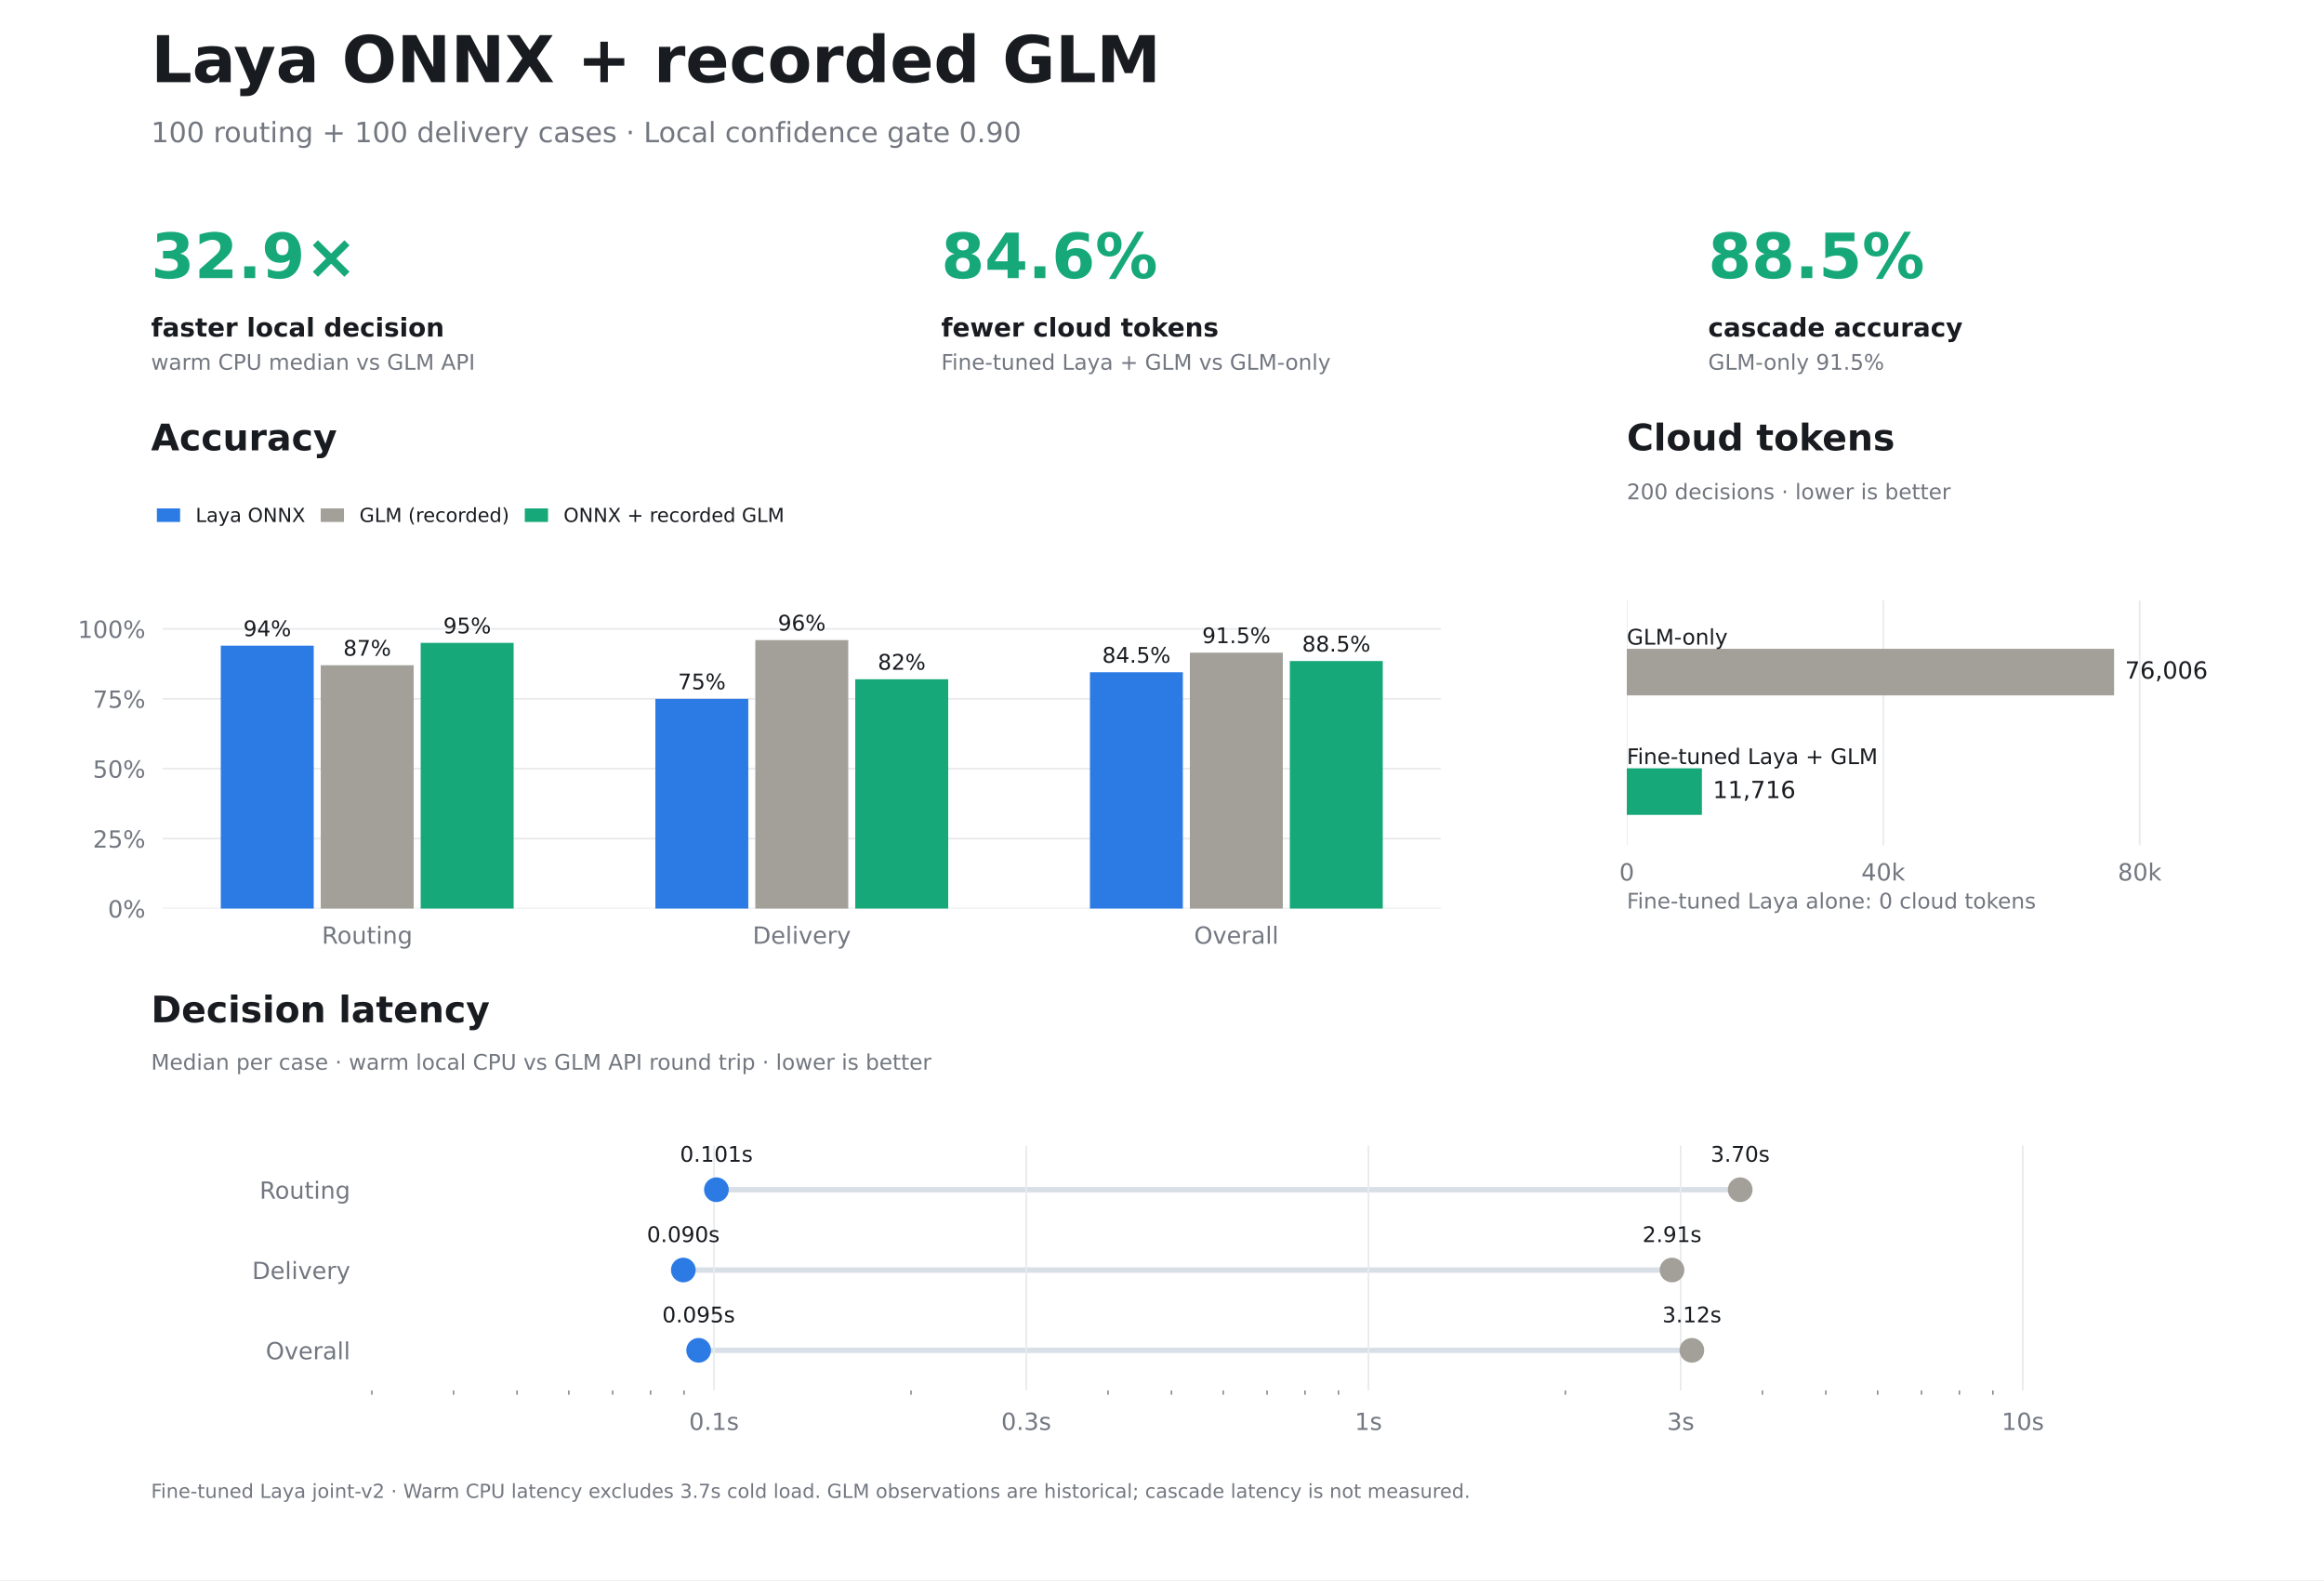
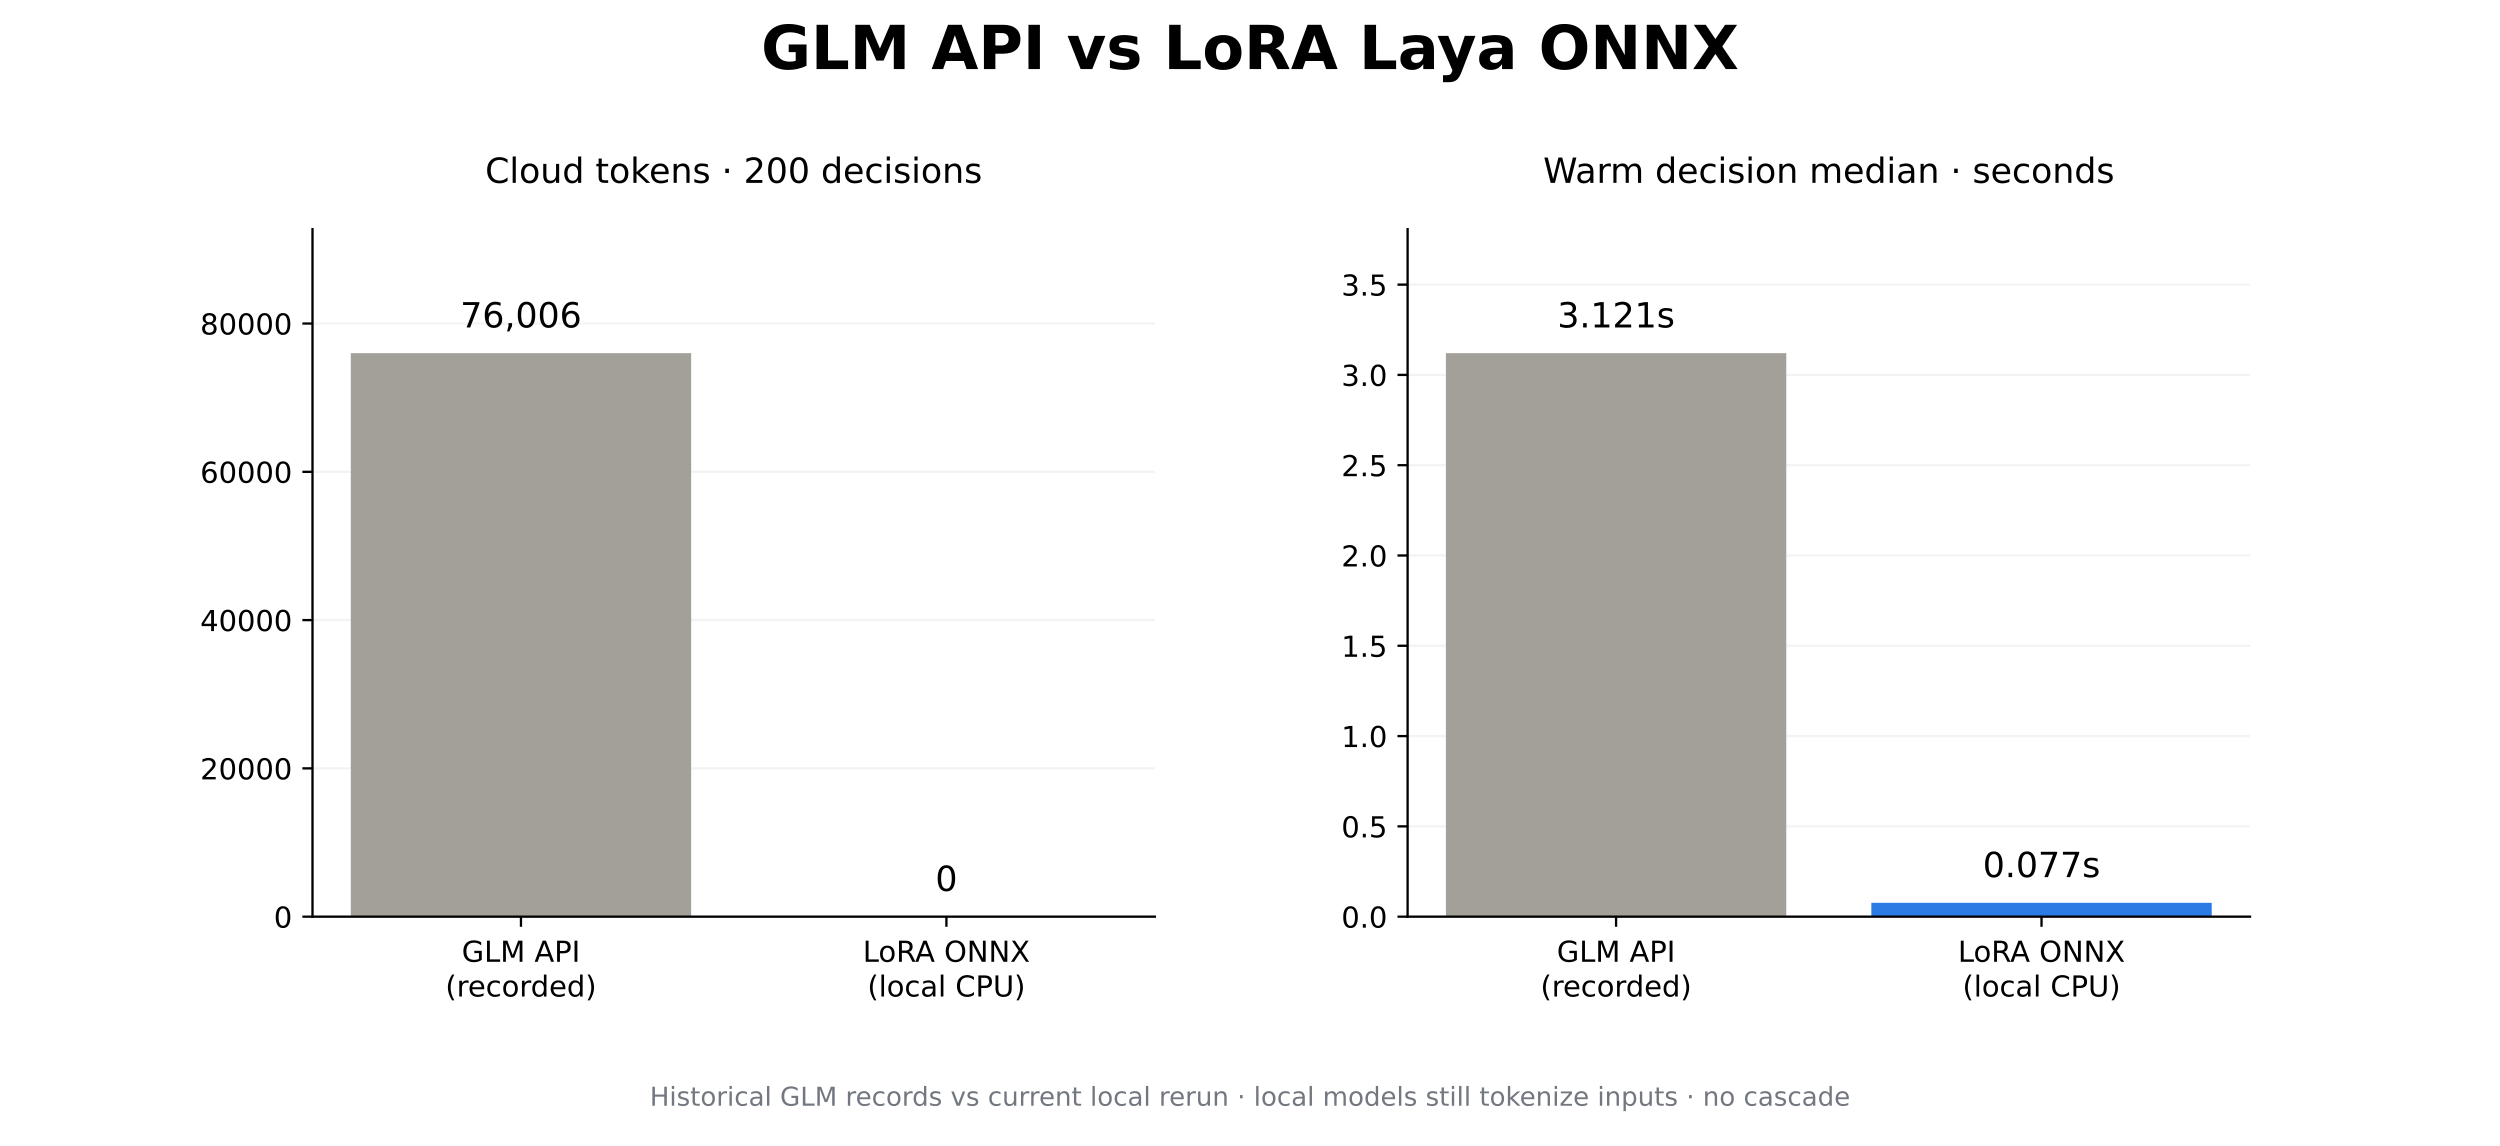
- <svg xmlns="http://www.w3.org/2000/svg" xmlns:xlink="http://www.w3.org/1999/xlink" width="1080pt" height="734.4pt" viewBox="0 0 1080 734.4" version="1.1">
+ <svg xmlns="http://www.w3.org/2000/svg" xmlns:xlink="http://www.w3.org/1999/xlink" width="864pt" height="396pt" viewBox="0 0 864 396" version="1.1">
  <defs>
    <style type="text/css">*{stroke-linejoin: round; stroke-linecap: butt}</style>
  </defs>
  <g id="figure_1">
    <g id="patch_1">
-       <path d="M 0 734.4 L 1080 734.4 L 1080 0 L 0 0 z " style="fill: #ffffff" />
+       <path d="M 0 396 L 864 396 L 864 0 L 0 0 z " style="fill: #ffffff" />
    </g>
    <g id="axes_1">
      <g id="patch_2">
-         <path d="M 75.6 422.28 L 669.6 422.28 L 669.6 275.4 L 75.6 275.4 z " style="fill: #ffffff" />
+         <path d="M 108 316.8 L 399.13 316.8 L 399.13 79.2 L 108 79.2 z " style="fill: #ffffff" />
      </g>
      <g id="matplotlib.axis_1">
        <g id="xtick_1">
-           <g id="line2d_1" />
+           <g id="line2d_1">
+             <defs>
+               <path id="m465a21d53e" d="M 0 0 L 0 3.5 " style="stroke: #000000; stroke-width: 0.8" />
+             </defs>
+             <g>
+               <use xlink:href="#m465a21d53e" x="180.047" y="316.8" style="stroke: #000000; stroke-width: 0.8" />
+             </g>
+           </g>
          <g id="text_1">
-             <text style="font-size: 11px; font-family: 'DejaVu Sans'; text-anchor: middle; fill: #727780" x="170.648" y="438.638" transform="rotate(-0 170.6478 438.6383)">Routing</text>
+             <text style="font-size: 10px; font-family: 'DejaVu Sans'" transform="translate(159.574 332.3986)">GLM API</text>
+             <text style="font-size: 10px; font-family: 'DejaVu Sans'" transform="translate(153.9224 344.4014)">(recorded)</text>
          </g>
        </g>
        <g id="xtick_2">
-           <g id="line2d_2" />
+           <g id="line2d_2">
+             <g>
+               <use xlink:href="#m465a21d53e" x="327.083" y="316.8" style="stroke: #000000; stroke-width: 0.8" />
+             </g>
+           </g>
          <g id="text_2">
-             <text style="font-size: 11px; font-family: 'DejaVu Sans'; text-anchor: middle; fill: #727780" x="372.6" y="438.638" transform="rotate(-0 372.6 438.6383)">Delivery</text>
-           </g>
-         </g>
-         <g id="xtick_3">
-           <g id="line2d_3" />
-           <g id="text_3">
-             <text style="font-size: 11px; font-family: 'DejaVu Sans'; text-anchor: middle; fill: #727780" x="574.552" y="438.638" transform="rotate(-0 574.5522 438.6383)">Overall</text>
+             <text style="font-size: 10px; font-family: 'DejaVu Sans'" transform="translate(298.2018 332.3986)">LoRA ONNX</text>
+             <text style="font-size: 10px; font-family: 'DejaVu Sans'" transform="translate(299.776 344.4014)">(local CPU)</text>
          </g>
        </g>
      </g>
      <g id="matplotlib.axis_2">
        <g id="ytick_1">
+           <g id="line2d_3">
+             <path d="M 108 316.8 L 399.13 316.8 " clip-path="url(#p39b0b3ec32)" style="fill: none; stroke: #b0b0b0; stroke-opacity: 0.15; stroke-width: 0.8; stroke-linecap: square" />
+           </g>
          <g id="line2d_4">
-             <path d="M 75.6 422.28 L 669.6 422.28 " clip-path="url(#p3d84e8bb88)" style="fill: none; stroke: #e9eaec; stroke-width: 0.8; stroke-linecap: square" />
-           </g>
-           <g id="line2d_5" />
+             <defs>
+               <path id="m69bb79d78b" d="M 0 0 L -3.5 0 " style="stroke: #000000; stroke-width: 0.8" />
+             </defs>
+             <g>
+               <use xlink:href="#m69bb79d78b" x="108" y="316.8" style="stroke: #000000; stroke-width: 0.8" />
+             </g>
+           </g>
+           <g id="text_3">
+             <text style="font-size: 10px; font-family: 'DejaVu Sans'; text-anchor: end" x="101" y="320.599" transform="rotate(-0 101 320.5988)">0</text>
+           </g>
+         </g>
+         <g id="ytick_2">
+           <g id="line2d_5">
+             <path d="M 108 265.553 L 399.13 265.553 " clip-path="url(#p39b0b3ec32)" style="fill: none; stroke: #b0b0b0; stroke-opacity: 0.15; stroke-width: 0.8; stroke-linecap: square" />
+           </g>
+           <g id="line2d_6">
+             <g>
+               <use xlink:href="#m69bb79d78b" x="108" y="265.553" style="stroke: #000000; stroke-width: 0.8" />
+             </g>
+           </g>
          <g id="text_4">
-             <text style="font-size: 11px; font-family: 'DejaVu Sans'; text-anchor: end; fill: #727780" x="67.6" y="426.459" transform="rotate(-0 67.6 426.4591)">0%</text>
-           </g>
-         </g>
-         <g id="ytick_2">
-           <g id="line2d_6">
-             <path d="M 75.6 389.784 L 669.6 389.784 " clip-path="url(#p3d84e8bb88)" style="fill: none; stroke: #e9eaec; stroke-width: 0.8; stroke-linecap: square" />
-           </g>
-           <g id="line2d_7" />
+             <text style="font-size: 10px; font-family: 'DejaVu Sans'; text-anchor: end" x="101" y="269.352" transform="rotate(-0 101 269.3518)">20000</text>
+           </g>
+         </g>
+         <g id="ytick_3">
+           <g id="line2d_7">
+             <path d="M 108 214.306 L 399.13 214.306 " clip-path="url(#p39b0b3ec32)" style="fill: none; stroke: #b0b0b0; stroke-opacity: 0.15; stroke-width: 0.8; stroke-linecap: square" />
+           </g>
+           <g id="line2d_8">
+             <g>
+               <use xlink:href="#m69bb79d78b" x="108" y="214.306" style="stroke: #000000; stroke-width: 0.8" />
+             </g>
+           </g>
          <g id="text_5">
-             <text style="font-size: 11px; font-family: 'DejaVu Sans'; text-anchor: end; fill: #727780" x="67.6" y="393.964" transform="rotate(-0 67.6 393.9636)">25%</text>
-           </g>
-         </g>
-         <g id="ytick_3">
-           <g id="line2d_8">
-             <path d="M 75.6 357.289 L 669.6 357.289 " clip-path="url(#p3d84e8bb88)" style="fill: none; stroke: #e9eaec; stroke-width: 0.8; stroke-linecap: square" />
-           </g>
-           <g id="line2d_9" />
+             <text style="font-size: 10px; font-family: 'DejaVu Sans'; text-anchor: end" x="101" y="218.105" transform="rotate(-0 101 218.1048)">40000</text>
+           </g>
+         </g>
+         <g id="ytick_4">
+           <g id="line2d_9">
+             <path d="M 108 163.059 L 399.13 163.059 " clip-path="url(#p39b0b3ec32)" style="fill: none; stroke: #b0b0b0; stroke-opacity: 0.15; stroke-width: 0.8; stroke-linecap: square" />
+           </g>
+           <g id="line2d_10">
+             <g>
+               <use xlink:href="#m69bb79d78b" x="108" y="163.059" style="stroke: #000000; stroke-width: 0.8" />
+             </g>
+           </g>
          <g id="text_6">
-             <text style="font-size: 11px; font-family: 'DejaVu Sans'; text-anchor: end; fill: #727780" x="67.6" y="361.468" transform="rotate(-0 67.6 361.468)">50%</text>
-           </g>
-         </g>
-         <g id="ytick_4">
-           <g id="line2d_10">
-             <path d="M 75.6 324.793 L 669.6 324.793 " clip-path="url(#p3d84e8bb88)" style="fill: none; stroke: #e9eaec; stroke-width: 0.8; stroke-linecap: square" />
-           </g>
-           <g id="line2d_11" />
+             <text style="font-size: 10px; font-family: 'DejaVu Sans'; text-anchor: end" x="101" y="166.858" transform="rotate(-0 101 166.8577)">60000</text>
+           </g>
+         </g>
+         <g id="ytick_5">
+           <g id="line2d_11">
+             <path d="M 108 111.812 L 399.13 111.812 " clip-path="url(#p39b0b3ec32)" style="fill: none; stroke: #b0b0b0; stroke-opacity: 0.15; stroke-width: 0.8; stroke-linecap: square" />
+           </g>
+           <g id="line2d_12">
+             <g>
+               <use xlink:href="#m69bb79d78b" x="108" y="111.812" style="stroke: #000000; stroke-width: 0.8" />
+             </g>
+           </g>
          <g id="text_7">
-             <text style="font-size: 11px; font-family: 'DejaVu Sans'; text-anchor: end; fill: #727780" x="67.6" y="328.972" transform="rotate(-0 67.6 328.9724)">75%</text>
-           </g>
-         </g>
-         <g id="ytick_5">
-           <g id="line2d_12">
-             <path d="M 75.6 292.298 L 669.6 292.298 " clip-path="url(#p3d84e8bb88)" style="fill: none; stroke: #e9eaec; stroke-width: 0.8; stroke-linecap: square" />
-           </g>
-           <g id="line2d_13" />
-           <g id="text_8">
-             <text style="font-size: 11px; font-family: 'DejaVu Sans'; text-anchor: end; fill: #727780" x="67.6" y="296.477" transform="rotate(-0 67.6 296.4768)">100%</text>
+             <text style="font-size: 10px; font-family: 'DejaVu Sans'; text-anchor: end" x="101" y="115.611" transform="rotate(-0 101 115.6107)">80000</text>
          </g>
        </g>
      </g>
      <g id="patch_3">
-         <path d="M 102.6 422.28 L 145.798 422.28 L 145.798 300.097 L 102.6 300.097 z " clip-path="url(#p3d84e8bb88)" style="fill: #2c7be5" />
+         <path d="M 121.233 316.8 L 238.862 316.8 L 238.862 122.046 L 121.233 122.046 z " clip-path="url(#p39b0b3ec32)" style="fill: #a3a09a" />
      </g>
      <g id="patch_4">
-         <path d="M 304.552 422.28 L 347.75 422.28 L 347.75 324.793 L 304.552 324.793 z " clip-path="url(#p3d84e8bb88)" style="fill: #2c7be5" />
+         <path d="M 268.269 316.8 L 385.897 316.8 L 385.897 316.8 L 268.269 316.8 z " clip-path="url(#p39b0b3ec32)" style="fill: #2c7be5" />
      </g>
      <g id="patch_5">
-         <path d="M 506.504 422.28 L 549.702 422.28 L 549.702 312.445 L 506.504 312.445 z " clip-path="url(#p3d84e8bb88)" style="fill: #2c7be5" />
+         <path d="M 108 316.8 L 108 79.2 " style="fill: none; stroke: #000000; stroke-width: 0.8; stroke-linejoin: miter; stroke-linecap: square" />
+       </g>
+       <g id="patch_6">
+         <path d="M 108 316.8 L 399.13 316.8 " style="fill: none; stroke: #000000; stroke-width: 0.8; stroke-linejoin: miter; stroke-linecap: square" />
+       </g>
+       <g id="text_8">
+         <text style="font-size: 12px; font-family: 'DejaVu Sans'; text-anchor: middle" x="180.047" y="113.163" transform="rotate(-0 180.0474 113.1631)">76,006</text>
      </g>
      <g id="text_9">
-         <text style="font-size: 10px; font-family: 'DejaVu Sans'; text-anchor: middle; fill: #181b20" x="124.199" y="295.677" transform="rotate(-0 124.1988 295.6773)">94%</text>
+         <text style="font-size: 12px; font-family: 'DejaVu Sans'; text-anchor: middle" x="327.083" y="307.917" transform="rotate(-0 327.083 307.9172)">0</text>
      </g>
      <g id="text_10">
-         <text style="font-size: 10px; font-family: 'DejaVu Sans'; text-anchor: middle; fill: #181b20" x="326.151" y="320.374" transform="rotate(-0 326.151 320.3739)">75%</text>
-       </g>
-       <g id="text_11">
-         <text style="font-size: 10px; font-family: 'DejaVu Sans'; text-anchor: middle; fill: #181b20" x="528.103" y="308.026" transform="rotate(-0 528.1032 308.0256)">84.5%</text>
-       </g>
-       <g id="patch_6">
-         <path d="M 149.049 422.28 L 192.247 422.28 L 192.247 309.195 L 149.049 309.195 z " clip-path="url(#p3d84e8bb88)" style="fill: #a3a09a" />
-       </g>
+         <text style="font-size: 12px; font-family: 'DejaVu Sans'; text-anchor: middle" x="253.565" y="63.2" transform="rotate(-0 253.5652 63.2)">Cloud tokens · 200 decisions</text>
+       </g>
+     </g>
+     <g id="axes_2">
      <g id="patch_7">
-         <path d="M 351.001 422.28 L 394.199 422.28 L 394.199 297.497 L 351.001 297.497 z " clip-path="url(#p3d84e8bb88)" style="fill: #a3a09a" />
-       </g>
-       <g id="patch_8">
-         <path d="M 552.953 422.28 L 596.151 422.28 L 596.151 303.346 L 552.953 303.346 z " clip-path="url(#p3d84e8bb88)" style="fill: #a3a09a" />
-       </g>
-       <g id="text_12">
-         <text style="font-size: 10px; font-family: 'DejaVu Sans'; text-anchor: middle; fill: #181b20" x="170.648" y="304.776" transform="rotate(-0 170.6478 304.776)">87%</text>
-       </g>
-       <g id="text_13">
-         <text style="font-size: 10px; font-family: 'DejaVu Sans'; text-anchor: middle; fill: #181b20" x="372.6" y="293.078" transform="rotate(-0 372.6 293.0776)">96%</text>
-       </g>
-       <g id="text_14">
-         <text style="font-size: 10px; font-family: 'DejaVu Sans'; text-anchor: middle; fill: #181b20" x="574.552" y="298.927" transform="rotate(-0 574.5522 298.9268)">91.5%</text>
-       </g>
-       <g id="patch_9">
-         <path d="M 195.498 422.28 L 238.696 422.28 L 238.696 298.797 L 195.498 298.797 z " clip-path="url(#p3d84e8bb88)" style="fill: #16a879" />
-       </g>
-       <g id="patch_10">
-         <path d="M 397.45 422.28 L 440.648 422.28 L 440.648 315.695 L 397.45 315.695 z " clip-path="url(#p3d84e8bb88)" style="fill: #16a879" />
-       </g>
-       <g id="patch_11">
-         <path d="M 599.402 422.28 L 642.6 422.28 L 642.6 307.246 L 599.402 307.246 z " clip-path="url(#p3d84e8bb88)" style="fill: #16a879" />
-       </g>
-       <g id="text_15">
-         <text style="font-size: 10px; font-family: 'DejaVu Sans'; text-anchor: middle; fill: #181b20" x="217.097" y="294.377" transform="rotate(-0 217.0968 294.3774)">95%</text>
-       </g>
-       <g id="text_16">
-         <text style="font-size: 10px; font-family: 'DejaVu Sans'; text-anchor: middle; fill: #181b20" x="419.049" y="311.275" transform="rotate(-0 419.049 311.2751)">82%</text>
-       </g>
-       <g id="text_17">
-         <text style="font-size: 10px; font-family: 'DejaVu Sans'; text-anchor: middle; fill: #181b20" x="621.001" y="302.826" transform="rotate(-0 621.0012 302.8263)">88.5%</text>
-       </g>
-     </g>
-     <g id="axes_2">
-       <g id="patch_12">
-         <path d="M 756 392.904 L 1036.8 392.904 L 1036.8 279.072 L 756 279.072 z " style="fill: #ffffff" />
+         <path d="M 486.47 316.8 L 777.6 316.8 L 777.6 79.2 L 486.47 79.2 z " style="fill: #ffffff" />
      </g>
      <g id="matplotlib.axis_3">
+         <g id="xtick_3">
+           <g id="line2d_13">
+             <g>
+               <use xlink:href="#m465a21d53e" x="558.517" y="316.8" style="stroke: #000000; stroke-width: 0.8" />
+             </g>
+           </g>
+           <g id="text_11">
+             <text style="font-size: 10px; font-family: 'DejaVu Sans'" transform="translate(538.0436 332.3986)">GLM API</text>
+             <text style="font-size: 10px; font-family: 'DejaVu Sans'" transform="translate(532.392 344.4014)">(recorded)</text>
+           </g>
+         </g>
        <g id="xtick_4">
          <g id="line2d_14">
-             <path d="M 756 392.904 L 756 279.072 " clip-path="url(#pfe47a99e27)" style="fill: none; stroke: #e9eaec; stroke-width: 0.8; stroke-linecap: square" />
-           </g>
-           <g id="line2d_15" />
+             <g>
+               <use xlink:href="#m465a21d53e" x="705.553" y="316.8" style="stroke: #000000; stroke-width: 0.8" />
+             </g>
+           </g>
+           <g id="text_12">
+             <text style="font-size: 10px; font-family: 'DejaVu Sans'" transform="translate(676.6713 332.3986)">LoRA ONNX</text>
+             <text style="font-size: 10px; font-family: 'DejaVu Sans'" transform="translate(678.2455 344.4014)">(local CPU)</text>
+           </g>
+         </g>
+       </g>
+       <g id="matplotlib.axis_4">
+         <g id="ytick_6">
+           <g id="line2d_15">
+             <path d="M 486.47 316.8 L 777.6 316.8 " clip-path="url(#p20bf48e47c)" style="fill: none; stroke: #b0b0b0; stroke-opacity: 0.15; stroke-width: 0.8; stroke-linecap: square" />
+           </g>
+           <g id="line2d_16">
+             <g>
+               <use xlink:href="#m69bb79d78b" x="486.47" y="316.8" style="stroke: #000000; stroke-width: 0.8" />
+             </g>
+           </g>
+           <g id="text_13">
+             <text style="font-size: 10px; font-family: 'DejaVu Sans'; text-anchor: end" x="479.47" y="320.599" transform="rotate(-0 479.4696 320.5988)">0.0</text>
+           </g>
+         </g>
+         <g id="ytick_7">
+           <g id="line2d_17">
+             <path d="M 486.47 285.595 L 777.6 285.595 " clip-path="url(#p20bf48e47c)" style="fill: none; stroke: #b0b0b0; stroke-opacity: 0.15; stroke-width: 0.8; stroke-linecap: square" />
+           </g>
+           <g id="line2d_18">
+             <g>
+               <use xlink:href="#m69bb79d78b" x="486.47" y="285.595" style="stroke: #000000; stroke-width: 0.8" />
+             </g>
+           </g>
+           <g id="text_14">
+             <text style="font-size: 10px; font-family: 'DejaVu Sans'; text-anchor: end" x="479.47" y="289.394" transform="rotate(-0 479.4696 289.3939)">0.5</text>
+           </g>
+         </g>
+         <g id="ytick_8">
+           <g id="line2d_19">
+             <path d="M 486.47 254.39 L 777.6 254.39 " clip-path="url(#p20bf48e47c)" style="fill: none; stroke: #b0b0b0; stroke-opacity: 0.15; stroke-width: 0.8; stroke-linecap: square" />
+           </g>
+           <g id="line2d_20">
+             <g>
+               <use xlink:href="#m69bb79d78b" x="486.47" y="254.39" style="stroke: #000000; stroke-width: 0.8" />
+             </g>
+           </g>
+           <g id="text_15">
+             <text style="font-size: 10px; font-family: 'DejaVu Sans'; text-anchor: end" x="479.47" y="258.189" transform="rotate(-0 479.4696 258.189)">1.0</text>
+           </g>
+         </g>
+         <g id="ytick_9">
+           <g id="line2d_21">
+             <path d="M 486.47 223.185 L 777.6 223.185 " clip-path="url(#p20bf48e47c)" style="fill: none; stroke: #b0b0b0; stroke-opacity: 0.15; stroke-width: 0.8; stroke-linecap: square" />
+           </g>
+           <g id="line2d_22">
+             <g>
+               <use xlink:href="#m69bb79d78b" x="486.47" y="223.185" style="stroke: #000000; stroke-width: 0.8" />
+             </g>
+           </g>
+           <g id="text_16">
+             <text style="font-size: 10px; font-family: 'DejaVu Sans'; text-anchor: end" x="479.47" y="226.984" transform="rotate(-0 479.4696 226.9842)">1.5</text>
+           </g>
+         </g>
+         <g id="ytick_10">
+           <g id="line2d_23">
+             <path d="M 486.47 191.98 L 777.6 191.98 " clip-path="url(#p20bf48e47c)" style="fill: none; stroke: #b0b0b0; stroke-opacity: 0.15; stroke-width: 0.8; stroke-linecap: square" />
+           </g>
+           <g id="line2d_24">
+             <g>
+               <use xlink:href="#m69bb79d78b" x="486.47" y="191.98" style="stroke: #000000; stroke-width: 0.8" />
+             </g>
+           </g>
+           <g id="text_17">
+             <text style="font-size: 10px; font-family: 'DejaVu Sans'; text-anchor: end" x="479.47" y="195.779" transform="rotate(-0 479.4696 195.7793)">2.0</text>
+           </g>
+         </g>
+         <g id="ytick_11">
+           <g id="line2d_25">
+             <path d="M 486.47 160.776 L 777.6 160.776 " clip-path="url(#p20bf48e47c)" style="fill: none; stroke: #b0b0b0; stroke-opacity: 0.15; stroke-width: 0.8; stroke-linecap: square" />
+           </g>
+           <g id="line2d_26">
+             <g>
+               <use xlink:href="#m69bb79d78b" x="486.47" y="160.776" style="stroke: #000000; stroke-width: 0.8" />
+             </g>
+           </g>
          <g id="text_18">
-             <text style="font-size: 11px; font-family: 'DejaVu Sans'; text-anchor: middle; fill: #727780" x="756" y="409.262" transform="rotate(-0 756 409.2623)">0</text>
-           </g>
-         </g>
-         <g id="xtick_5">
-           <g id="line2d_16">
-             <path d="M 875.176 392.904 L 875.176 279.072 " clip-path="url(#pfe47a99e27)" style="fill: none; stroke: #e9eaec; stroke-width: 0.8; stroke-linecap: square" />
-           </g>
-           <g id="line2d_17" />
+             <text style="font-size: 10px; font-family: 'DejaVu Sans'; text-anchor: end" x="479.47" y="164.574" transform="rotate(-0 479.4696 164.5744)">2.5</text>
+           </g>
+         </g>
+         <g id="ytick_12">
+           <g id="line2d_27">
+             <path d="M 486.47 129.571 L 777.6 129.571 " clip-path="url(#p20bf48e47c)" style="fill: none; stroke: #b0b0b0; stroke-opacity: 0.15; stroke-width: 0.8; stroke-linecap: square" />
+           </g>
+           <g id="line2d_28">
+             <g>
+               <use xlink:href="#m69bb79d78b" x="486.47" y="129.571" style="stroke: #000000; stroke-width: 0.8" />
+             </g>
+           </g>
          <g id="text_19">
-             <text style="font-size: 11px; font-family: 'DejaVu Sans'; text-anchor: middle; fill: #727780" x="875.176" y="409.262" transform="rotate(-0 875.1757 409.2623)">40k</text>
-           </g>
-         </g>
-         <g id="xtick_6">
-           <g id="line2d_18">
-             <path d="M 994.351 392.904 L 994.351 279.072 " clip-path="url(#pfe47a99e27)" style="fill: none; stroke: #e9eaec; stroke-width: 0.8; stroke-linecap: square" />
-           </g>
-           <g id="line2d_19" />
+             <text style="font-size: 10px; font-family: 'DejaVu Sans'; text-anchor: end" x="479.47" y="133.369" transform="rotate(-0 479.4696 133.3695)">3.0</text>
+           </g>
+         </g>
+         <g id="ytick_13">
+           <g id="line2d_29">
+             <path d="M 486.47 98.366 L 777.6 98.366 " clip-path="url(#p20bf48e47c)" style="fill: none; stroke: #b0b0b0; stroke-opacity: 0.15; stroke-width: 0.8; stroke-linecap: square" />
+           </g>
+           <g id="line2d_30">
+             <g>
+               <use xlink:href="#m69bb79d78b" x="486.47" y="98.366" style="stroke: #000000; stroke-width: 0.8" />
+             </g>
+           </g>
          <g id="text_20">
-             <text style="font-size: 11px; font-family: 'DejaVu Sans'; text-anchor: middle; fill: #727780" x="994.351" y="409.262" transform="rotate(-0 994.3513 409.2623)">80k</text>
-           </g>
-         </g>
-       </g>
-       <g id="matplotlib.axis_4" />
-       <g id="patch_13">
-         <path d="M 756 323.217 L 982.452 323.217 L 982.452 301.561 L 756 301.561 z " clip-path="url(#pfe47a99e27)" style="fill: #a3a09a" />
+             <text style="font-size: 10px; font-family: 'DejaVu Sans'; text-anchor: end" x="479.47" y="102.165" transform="rotate(-0 479.4696 102.1646)">3.5</text>
+           </g>
+         </g>
+       </g>
+       <g id="patch_8">
+         <path d="M 499.703 316.8 L 617.331 316.8 L 617.331 122.046 L 499.703 122.046 z " clip-path="url(#p20bf48e47c)" style="fill: #a3a09a" />
+       </g>
+       <g id="patch_9">
+         <path d="M 646.738 316.8 L 764.367 316.8 L 764.367 312.016 L 646.738 312.016 z " clip-path="url(#p20bf48e47c)" style="fill: #2c7be5" />
+       </g>
+       <g id="patch_10">
+         <path d="M 486.47 316.8 L 486.47 79.2 " style="fill: none; stroke: #000000; stroke-width: 0.8; stroke-linejoin: miter; stroke-linecap: square" />
+       </g>
+       <g id="patch_11">
+         <path d="M 486.47 316.8 L 777.6 316.8 " style="fill: none; stroke: #000000; stroke-width: 0.8; stroke-linejoin: miter; stroke-linecap: square" />
      </g>
      <g id="text_21">
-         <text style="font-size: 10px; font-family: 'DejaVu Sans'; text-anchor: start; fill: #181b20" x="756" y="299.6" transform="rotate(-0 756 299.6003)">GLM-only</text>
+         <text style="font-size: 12px; font-family: 'DejaVu Sans'; text-anchor: middle" x="558.517" y="113.163" transform="rotate(-0 558.517 113.1631)">3.121s</text>
      </g>
      <g id="text_22">
-         <text style="font-size: 11px; font-family: 'DejaVu Sans'; text-anchor: start; fill: #181b20" x="987.517" y="315.424" transform="rotate(-0 987.5166 315.424)">76,006</text>
-       </g>
-       <g id="patch_14">
-         <path d="M 756 378.744 L 790.907 378.744 L 790.907 357.089 L 756 357.089 z " clip-path="url(#pfe47a99e27)" style="fill: #16a879" />
+         <text style="font-size: 12px; font-family: 'DejaVu Sans'; text-anchor: middle" x="705.553" y="303.133" transform="rotate(-0 705.5526 303.1335)">0.077s</text>
      </g>
      <g id="text_23">
-         <text style="font-size: 10px; font-family: 'DejaVu Sans'; text-anchor: start; fill: #181b20" x="756" y="355.128" transform="rotate(-0 756 355.1281)">Fine-tuned Laya + GLM</text>
-       </g>
-       <g id="text_24">
-         <text style="font-size: 11px; font-family: 'DejaVu Sans'; text-anchor: start; fill: #181b20" x="795.972" y="370.952" transform="rotate(-0 795.9715 370.9518)">11,716</text>
-       </g>
-     </g>
-     <g id="axes_3">
-       <g id="patch_15">
-         <path d="M 172.8 646.272 L 993.6 646.272 L 993.6 532.44 L 172.8 532.44 z " style="fill: #ffffff" />
-       </g>
-       <g id="line2d_20">
-         <path d="M 332.921 552.967 L 808.707 552.967 " clip-path="url(#p608e9b3e34)" style="fill: none; stroke: #d8dfe7; stroke-width: 2.5; stroke-linecap: square" />
-       </g>
-       <g id="line2d_21">
-         <path d="M 317.548 590.289 L 777.017 590.289 " clip-path="url(#p608e9b3e34)" style="fill: none; stroke: #d8dfe7; stroke-width: 2.5; stroke-linecap: square" />
-       </g>
-       <g id="line2d_22">
-         <path d="M 324.665 627.611 L 786.236 627.611 " clip-path="url(#p608e9b3e34)" style="fill: none; stroke: #d8dfe7; stroke-width: 2.5; stroke-linecap: square" />
-       </g>
-       <g id="matplotlib.axis_5">
-         <g id="xtick_7">
-           <g id="line2d_23">
-             <path d="M 331.816 646.272 L 331.816 532.44 " clip-path="url(#p608e9b3e34)" style="fill: none; stroke: #e9eaec; stroke-width: 0.8; stroke-linecap: square" />
-           </g>
-           <g id="line2d_24" />
-           <g id="text_25">
-             <text style="font-size: 11px; font-family: 'DejaVu Sans'; text-anchor: middle; fill: #727780" x="331.816" y="664.63" transform="rotate(-0 331.8158 664.6303)">0.1s</text>
-           </g>
-         </g>
-         <g id="xtick_8">
-           <g id="line2d_25">
-             <path d="M 476.916 646.272 L 476.916 532.44 " clip-path="url(#p608e9b3e34)" style="fill: none; stroke: #e9eaec; stroke-width: 0.8; stroke-linecap: square" />
-           </g>
-           <g id="line2d_26" />
-           <g id="text_26">
-             <text style="font-size: 11px; font-family: 'DejaVu Sans'; text-anchor: middle; fill: #727780" x="476.916" y="664.63" transform="rotate(-0 476.916 664.6303)">0.3s</text>
-           </g>
-         </g>
-         <g id="xtick_9">
-           <g id="line2d_27">
-             <path d="M 635.932 646.272 L 635.932 532.44 " clip-path="url(#p608e9b3e34)" style="fill: none; stroke: #e9eaec; stroke-width: 0.8; stroke-linecap: square" />
-           </g>
-           <g id="line2d_28" />
-           <g id="text_27">
-             <text style="font-size: 11px; font-family: 'DejaVu Sans'; text-anchor: middle; fill: #727780" x="635.932" y="664.63" transform="rotate(-0 635.9318 664.6303)">1s</text>
-           </g>
-         </g>
-         <g id="xtick_10">
-           <g id="line2d_29">
-             <path d="M 781.032 646.272 L 781.032 532.44 " clip-path="url(#p608e9b3e34)" style="fill: none; stroke: #e9eaec; stroke-width: 0.8; stroke-linecap: square" />
-           </g>
-           <g id="line2d_30" />
-           <g id="text_28">
-             <text style="font-size: 11px; font-family: 'DejaVu Sans'; text-anchor: middle; fill: #727780" x="781.032" y="664.63" transform="rotate(-0 781.032 664.6303)">3s</text>
-           </g>
-         </g>
-         <g id="xtick_11">
-           <g id="line2d_31">
-             <path d="M 940.048 646.272 L 940.048 532.44 " clip-path="url(#p608e9b3e34)" style="fill: none; stroke: #e9eaec; stroke-width: 0.8; stroke-linecap: square" />
-           </g>
-           <g id="line2d_32" />
-           <g id="text_29">
-             <text style="font-size: 11px; font-family: 'DejaVu Sans'; text-anchor: middle; fill: #727780" x="940.048" y="664.63" transform="rotate(-0 940.0478 664.6303)">10s</text>
-           </g>
-         </g>
-         <g id="xtick_12">
-           <g id="line2d_33">
-             <defs>
-               <path id="mb3cf7935cb" d="M 0 0 L 0 2 " style="stroke: #727780; stroke-width: 0.6" />
-             </defs>
-             <g>
-               <use xlink:href="#mb3cf7935cb" x="172.8" y="646.272" style="fill: #727780; stroke: #727780; stroke-width: 0.6" />
-             </g>
-           </g>
-         </g>
-         <g id="xtick_13">
-           <g id="line2d_34">
-             <g>
-               <use xlink:href="#mb3cf7935cb" x="210.796" y="646.272" style="fill: #727780; stroke: #727780; stroke-width: 0.6" />
-             </g>
-           </g>
-         </g>
-         <g id="xtick_14">
-           <g id="line2d_35">
-             <g>
-               <use xlink:href="#mb3cf7935cb" x="240.268" y="646.272" style="fill: #727780; stroke: #727780; stroke-width: 0.6" />
-             </g>
-           </g>
-         </g>
-         <g id="xtick_15">
-           <g id="line2d_36">
-             <g>
-               <use xlink:href="#mb3cf7935cb" x="264.348" y="646.272" style="fill: #727780; stroke: #727780; stroke-width: 0.6" />
-             </g>
-           </g>
-         </g>
-         <g id="xtick_16">
-           <g id="line2d_37">
-             <g>
-               <use xlink:href="#mb3cf7935cb" x="284.708" y="646.272" style="fill: #727780; stroke: #727780; stroke-width: 0.6" />
-             </g>
-           </g>
-         </g>
-         <g id="xtick_17">
-           <g id="line2d_38">
-             <g>
-               <use xlink:href="#mb3cf7935cb" x="302.344" y="646.272" style="fill: #727780; stroke: #727780; stroke-width: 0.6" />
-             </g>
-           </g>
-         </g>
-         <g id="xtick_18">
-           <g id="line2d_39">
-             <g>
-               <use xlink:href="#mb3cf7935cb" x="317.9" y="646.272" style="fill: #727780; stroke: #727780; stroke-width: 0.6" />
-             </g>
-           </g>
-         </g>
-         <g id="xtick_19">
-           <g id="line2d_40">
-             <g>
-               <use xlink:href="#mb3cf7935cb" x="423.364" y="646.272" style="fill: #727780; stroke: #727780; stroke-width: 0.6" />
-             </g>
-           </g>
-         </g>
-         <g id="xtick_20">
-           <g id="line2d_41">
-             <g>
-               <use xlink:href="#mb3cf7935cb" x="514.912" y="646.272" style="fill: #727780; stroke: #727780; stroke-width: 0.6" />
-             </g>
-           </g>
-         </g>
-         <g id="xtick_21">
-           <g id="line2d_42">
-             <g>
-               <use xlink:href="#mb3cf7935cb" x="544.384" y="646.272" style="fill: #727780; stroke: #727780; stroke-width: 0.6" />
-             </g>
-           </g>
-         </g>
-         <g id="xtick_22">
-           <g id="line2d_43">
-             <g>
-               <use xlink:href="#mb3cf7935cb" x="568.464" y="646.272" style="fill: #727780; stroke: #727780; stroke-width: 0.6" />
-             </g>
-           </g>
-         </g>
-         <g id="xtick_23">
-           <g id="line2d_44">
-             <g>
-               <use xlink:href="#mb3cf7935cb" x="588.824" y="646.272" style="fill: #727780; stroke: #727780; stroke-width: 0.6" />
-             </g>
-           </g>
-         </g>
-         <g id="xtick_24">
-           <g id="line2d_45">
-             <g>
-               <use xlink:href="#mb3cf7935cb" x="606.46" y="646.272" style="fill: #727780; stroke: #727780; stroke-width: 0.6" />
-             </g>
-           </g>
-         </g>
-         <g id="xtick_25">
-           <g id="line2d_46">
-             <g>
-               <use xlink:href="#mb3cf7935cb" x="622.016" y="646.272" style="fill: #727780; stroke: #727780; stroke-width: 0.6" />
-             </g>
-           </g>
-         </g>
-         <g id="xtick_26">
-           <g id="line2d_47">
-             <g>
-               <use xlink:href="#mb3cf7935cb" x="727.48" y="646.272" style="fill: #727780; stroke: #727780; stroke-width: 0.6" />
-             </g>
-           </g>
-         </g>
-         <g id="xtick_27">
-           <g id="line2d_48">
-             <g>
-               <use xlink:href="#mb3cf7935cb" x="819.028" y="646.272" style="fill: #727780; stroke: #727780; stroke-width: 0.6" />
-             </g>
-           </g>
-         </g>
-         <g id="xtick_28">
-           <g id="line2d_49">
-             <g>
-               <use xlink:href="#mb3cf7935cb" x="848.5" y="646.272" style="fill: #727780; stroke: #727780; stroke-width: 0.6" />
-             </g>
-           </g>
-         </g>
-         <g id="xtick_29">
-           <g id="line2d_50">
-             <g>
-               <use xlink:href="#mb3cf7935cb" x="872.58" y="646.272" style="fill: #727780; stroke: #727780; stroke-width: 0.6" />
-             </g>
-           </g>
-         </g>
-         <g id="xtick_30">
-           <g id="line2d_51">
-             <g>
-               <use xlink:href="#mb3cf7935cb" x="892.94" y="646.272" style="fill: #727780; stroke: #727780; stroke-width: 0.6" />
-             </g>
-           </g>
-         </g>
-         <g id="xtick_31">
-           <g id="line2d_52">
-             <g>
-               <use xlink:href="#mb3cf7935cb" x="910.576" y="646.272" style="fill: #727780; stroke: #727780; stroke-width: 0.6" />
-             </g>
-           </g>
-         </g>
-         <g id="xtick_32">
-           <g id="line2d_53">
-             <g>
-               <use xlink:href="#mb3cf7935cb" x="926.132" y="646.272" style="fill: #727780; stroke: #727780; stroke-width: 0.6" />
-             </g>
-           </g>
-         </g>
-       </g>
-       <g id="matplotlib.axis_6">
-         <g id="ytick_6">
-           <g id="line2d_54" />
-           <g id="text_30">
-             <text style="font-size: 11px; font-family: 'DejaVu Sans'; text-anchor: end; fill: #727780" x="162.8" y="557.146" transform="rotate(-0 162.8 557.1462)">Routing</text>
-           </g>
-         </g>
-         <g id="ytick_7">
-           <g id="line2d_55" />
-           <g id="text_31">
-             <text style="font-size: 11px; font-family: 'DejaVu Sans'; text-anchor: end; fill: #727780" x="162.8" y="594.468" transform="rotate(-0 162.8 594.4682)">Delivery</text>
-           </g>
-         </g>
-         <g id="ytick_8">
-           <g id="line2d_56" />
-           <g id="text_32">
-             <text style="font-size: 11px; font-family: 'DejaVu Sans'; text-anchor: end; fill: #727780" x="162.8" y="631.79" transform="rotate(-0 162.8 631.7902)">Overall</text>
-           </g>
-         </g>
-       </g>
-       <g id="PathCollection_1">
-         <defs>
-           <path id="m7f569426d9" d="M 0 5.244 C 1.391 5.244 2.725 4.691 3.708 3.708 C 4.691 2.725 5.244 1.391 5.244 0 C 5.244 -1.391 4.691 -2.725 3.708 -3.708 C 2.725 -4.691 1.391 -5.244 0 -5.244 C -1.391 -5.244 -2.725 -4.691 -3.708 -3.708 C -4.691 -2.725 -5.244 -1.391 -5.244 0 C -5.244 1.391 -4.691 2.725 -3.708 3.708 C -2.725 4.691 -1.391 5.244 0 5.244 z " style="stroke: #2c7be5" />
-         </defs>
-         <g clip-path="url(#p608e9b3e34)">
-           <use xlink:href="#m7f569426d9" x="332.921" y="552.967" style="fill: #2c7be5; stroke: #2c7be5" />
-         </g>
-       </g>
-       <g id="PathCollection_2">
-         <defs>
-           <path id="mdf5bae9530" d="M 0 5.244 C 1.391 5.244 2.725 4.691 3.708 3.708 C 4.691 2.725 5.244 1.391 5.244 0 C 5.244 -1.391 4.691 -2.725 3.708 -3.708 C 2.725 -4.691 1.391 -5.244 0 -5.244 C -1.391 -5.244 -2.725 -4.691 -3.708 -3.708 C -4.691 -2.725 -5.244 -1.391 -5.244 0 C -5.244 1.391 -4.691 2.725 -3.708 3.708 C -2.725 4.691 -1.391 5.244 0 5.244 z " style="stroke: #a3a09a" />
-         </defs>
-         <g clip-path="url(#p608e9b3e34)">
-           <use xlink:href="#mdf5bae9530" x="808.707" y="552.967" style="fill: #a3a09a; stroke: #a3a09a" />
-         </g>
-       </g>
-       <g id="text_33">
-         <text style="font-size: 10px; font-family: 'DejaVu Sans'; text-anchor: middle; fill: #181b20" x="332.921" y="539.967" transform="rotate(-0 332.9206 539.9671)">0.101s</text>
-       </g>
-       <g id="text_34">
-         <text style="font-size: 10px; font-family: 'DejaVu Sans'; text-anchor: middle; fill: #181b20" x="808.707" y="539.967" transform="rotate(-0 808.7068 539.9671)">3.70s</text>
-       </g>
-       <g id="PathCollection_3">
-         <g clip-path="url(#p608e9b3e34)">
-           <use xlink:href="#m7f569426d9" x="317.548" y="590.289" style="fill: #2c7be5; stroke: #2c7be5" />
-         </g>
-       </g>
-       <g id="PathCollection_4">
-         <g clip-path="url(#p608e9b3e34)">
-           <use xlink:href="#mdf5bae9530" x="777.017" y="590.289" style="fill: #a3a09a; stroke: #a3a09a" />
-         </g>
-       </g>
-       <g id="text_35">
-         <text style="font-size: 10px; font-family: 'DejaVu Sans'; text-anchor: middle; fill: #181b20" x="317.548" y="577.289" transform="rotate(-0 317.5475 577.289)">0.090s</text>
-       </g>
-       <g id="text_36">
-         <text style="font-size: 10px; font-family: 'DejaVu Sans'; text-anchor: middle; fill: #181b20" x="777.017" y="577.289" transform="rotate(-0 777.0173 577.289)">2.91s</text>
-       </g>
-       <g id="PathCollection_5">
-         <g clip-path="url(#p608e9b3e34)">
-           <use xlink:href="#m7f569426d9" x="324.665" y="627.611" style="fill: #2c7be5; stroke: #2c7be5" />
-         </g>
-       </g>
-       <g id="PathCollection_6">
-         <g clip-path="url(#p608e9b3e34)">
-           <use xlink:href="#mdf5bae9530" x="786.236" y="627.611" style="fill: #a3a09a; stroke: #a3a09a" />
-         </g>
-       </g>
-       <g id="text_37">
-         <text style="font-size: 10px; font-family: 'DejaVu Sans'; text-anchor: middle; fill: #181b20" x="324.665" y="614.611" transform="rotate(-0 324.6653 614.611)">0.095s</text>
-       </g>
-       <g id="text_38">
-         <text style="font-size: 10px; font-family: 'DejaVu Sans'; text-anchor: middle; fill: #181b20" x="786.236" y="614.611" transform="rotate(-0 786.2363 614.611)">3.12s</text>
-       </g>
-     </g>
-     <g id="text_39">
-       <text style="font-weight: 700; font-size: 30px; font-family: 'DejaVu Sans'; text-anchor: start; fill: #181b20" x="70.2" y="38.189" transform="rotate(-0 70.2 38.1888)">Laya ONNX + recorded GLM</text>
-     </g>
-     <g id="text_40">
-       <text style="font-size: 13px; font-family: 'DejaVu Sans'; text-anchor: start; fill: #727780" x="70.2" y="66.096" transform="rotate(-0 70.2 66.096)">100 routing + 100 delivery cases  ·  Local confidence gate 0.90</text>
-     </g>
-     <g id="text_41">
-       <text style="font-weight: 700; font-size: 29px; font-family: 'DejaVu Sans'; text-anchor: start; fill: #16a879" x="70.2" y="129.254" transform="rotate(-0 70.2 129.2544)">32.9×</text>
-     </g>
-     <g id="text_42">
-       <text style="font-weight: 700; font-size: 12px; font-family: 'DejaVu Sans'; text-anchor: start; fill: #181b20" x="70.2" y="156.427" transform="rotate(-0 70.2 156.4272)">faster local decision</text>
-     </g>
-     <g id="text_43">
-       <text style="font-size: 10px; font-family: 'DejaVu Sans'; text-anchor: start; fill: #727780" x="70.2" y="171.85" transform="rotate(-0 70.2 171.8496)">warm CPU median vs GLM API</text>
-     </g>
-     <g id="text_44">
-       <text style="font-weight: 700; font-size: 29px; font-family: 'DejaVu Sans'; text-anchor: start; fill: #16a879" x="437.4" y="129.254" transform="rotate(-0 437.4 129.2544)">84.6%</text>
-     </g>
-     <g id="text_45">
-       <text style="font-weight: 700; font-size: 12px; font-family: 'DejaVu Sans'; text-anchor: start; fill: #181b20" x="437.4" y="156.427" transform="rotate(-0 437.4 156.4272)">fewer cloud tokens</text>
-     </g>
-     <g id="text_46">
-       <text style="font-size: 10px; font-family: 'DejaVu Sans'; text-anchor: start; fill: #727780" x="437.4" y="171.85" transform="rotate(-0 437.4 171.8496)">Fine-tuned Laya + GLM vs GLM-only</text>
-     </g>
-     <g id="text_47">
-       <text style="font-weight: 700; font-size: 29px; font-family: 'DejaVu Sans'; text-anchor: start; fill: #16a879" x="793.8" y="129.254" transform="rotate(-0 793.8 129.2544)">88.5%</text>
-     </g>
-     <g id="text_48">
-       <text style="font-weight: 700; font-size: 12px; font-family: 'DejaVu Sans'; text-anchor: start; fill: #181b20" x="793.8" y="156.427" transform="rotate(-0 793.8 156.4272)">cascade accuracy</text>
-     </g>
-     <g id="text_49">
-       <text style="font-size: 10px; font-family: 'DejaVu Sans'; text-anchor: start; fill: #727780" x="793.8" y="171.85" transform="rotate(-0 793.8 171.8496)">GLM-only 91.5%</text>
-     </g>
-     <g id="text_50">
-       <text style="font-weight: 700; font-size: 17px; font-family: 'DejaVu Sans'; text-anchor: start; fill: #181b20" x="70.2" y="209.304" transform="rotate(-0 70.2 209.304)">Accuracy</text>
-     </g>
-     <g id="text_51">
-       <text style="font-weight: 700; font-size: 17px; font-family: 'DejaVu Sans'; text-anchor: start; fill: #181b20" x="756" y="209.304" transform="rotate(-0 756 209.304)">Cloud tokens</text>
-     </g>
-     <g id="text_52">
-       <text style="font-size: 10px; font-family: 'DejaVu Sans'; text-anchor: start; fill: #727780" x="756" y="232.07" transform="rotate(-0 756 232.0704)">200 decisions · lower is better</text>
-     </g>
-     <g id="text_53">
-       <text style="font-size: 10px; font-family: 'DejaVu Sans'; text-anchor: start; fill: #727780" x="756" y="422.28" transform="rotate(-0 756 422.28)">Fine-tuned Laya alone: 0 cloud tokens</text>
-     </g>
-     <g id="text_54">
-       <text style="font-weight: 700; font-size: 17px; font-family: 'DejaVu Sans'; text-anchor: start; fill: #181b20" x="70.2" y="475.157" transform="rotate(-0 70.2 475.1568)">Decision latency</text>
-     </g>
-     <g id="text_55">
-       <text style="font-size: 10px; font-family: 'DejaVu Sans'; text-anchor: start; fill: #727780" x="70.2" y="497.189" transform="rotate(-0 70.2 497.1888)">Median per case · warm local CPU vs GLM API round trip · lower is better</text>
-     </g>
-     <g id="text_56">
-       <text style="font-size: 9px; font-family: 'DejaVu Sans'; text-anchor: start; fill: #727780" x="70.2" y="696.211" transform="rotate(-0 70.2 696.2112)">Fine-tuned Laya joint-v2 · Warm CPU latency excludes 3.7s cold load. GLM observations are historical; cascade latency is not measured.</text>
-     </g>
-     <g id="legend_1">
-       <g id="patch_16">
-         <path d="M 72.9 242.603 L 83.7 242.603 L 83.7 236.303 L 72.9 236.303 z " style="fill: #2c7be5" />
-       </g>
-       <g id="text_57">
-         <text style="font-size: 9px; font-family: 'DejaVu Sans'; text-anchor: start; fill: #181b20" x="90.9" y="242.603" transform="rotate(-0 90.9 242.6026)">Laya ONNX</text>
-       </g>
-       <g id="patch_17">
-         <path d="M 149.048 242.603 L 159.848 242.603 L 159.848 236.303 L 149.048 236.303 z " style="fill: #a3a09a" />
-       </g>
-       <g id="text_58">
-         <text style="font-size: 9px; font-family: 'DejaVu Sans'; text-anchor: start; fill: #181b20" x="167.048" y="242.603" transform="rotate(-0 167.0484 242.6026)">GLM (recorded)</text>
-       </g>
-       <g id="patch_18">
-         <path d="M 243.883 242.603 L 254.683 242.603 L 254.683 236.303 L 243.883 236.303 z " style="fill: #16a879" />
-       </g>
-       <g id="text_59">
-         <text style="font-size: 9px; font-family: 'DejaVu Sans'; text-anchor: start; fill: #181b20" x="261.883" y="242.603" transform="rotate(-0 261.8831 242.6026)">ONNX + recorded GLM</text>
-       </g>
+         <text style="font-size: 12px; font-family: 'DejaVu Sans'; text-anchor: middle" x="632.035" y="63.2" transform="rotate(-0 632.0348 63.2)">Warm decision median · seconds</text>
+       </g>
+     </g>
+     <g id="text_24">
+       <text style="font-weight: 700; font-size: 21px; font-family: 'DejaVu Sans'; text-anchor: middle" x="432" y="23.875" transform="rotate(-0 432 23.87508)">GLM API vs LoRA Laya ONNX</text>
+     </g>
+     <g id="text_25">
+       <text style="font-size: 9px; font-family: 'DejaVu Sans'; text-anchor: middle; fill: #727780" x="432" y="382.14" transform="rotate(-0 432 382.14)">Historical GLM records vs current local rerun · local models still tokenize inputs · no cascade</text>
    </g>
  </g>
  <defs>
-     <clipPath id="p3d84e8bb88">
-       <rect x="75.6" y="275.4" width="594" height="146.88" />
+     <clipPath id="p39b0b3ec32">
+       <rect x="108" y="79.2" width="291.13" height="237.6" />
    </clipPath>
-     <clipPath id="pfe47a99e27">
-       <rect x="756" y="279.072" width="280.8" height="113.832" />
-     </clipPath>
-     <clipPath id="p608e9b3e34">
-       <rect x="172.8" y="532.44" width="820.8" height="113.832" />
+     <clipPath id="p20bf48e47c">
+       <rect x="486.47" y="79.2" width="291.13" height="237.6" />
    </clipPath>
  </defs>
</svg>
